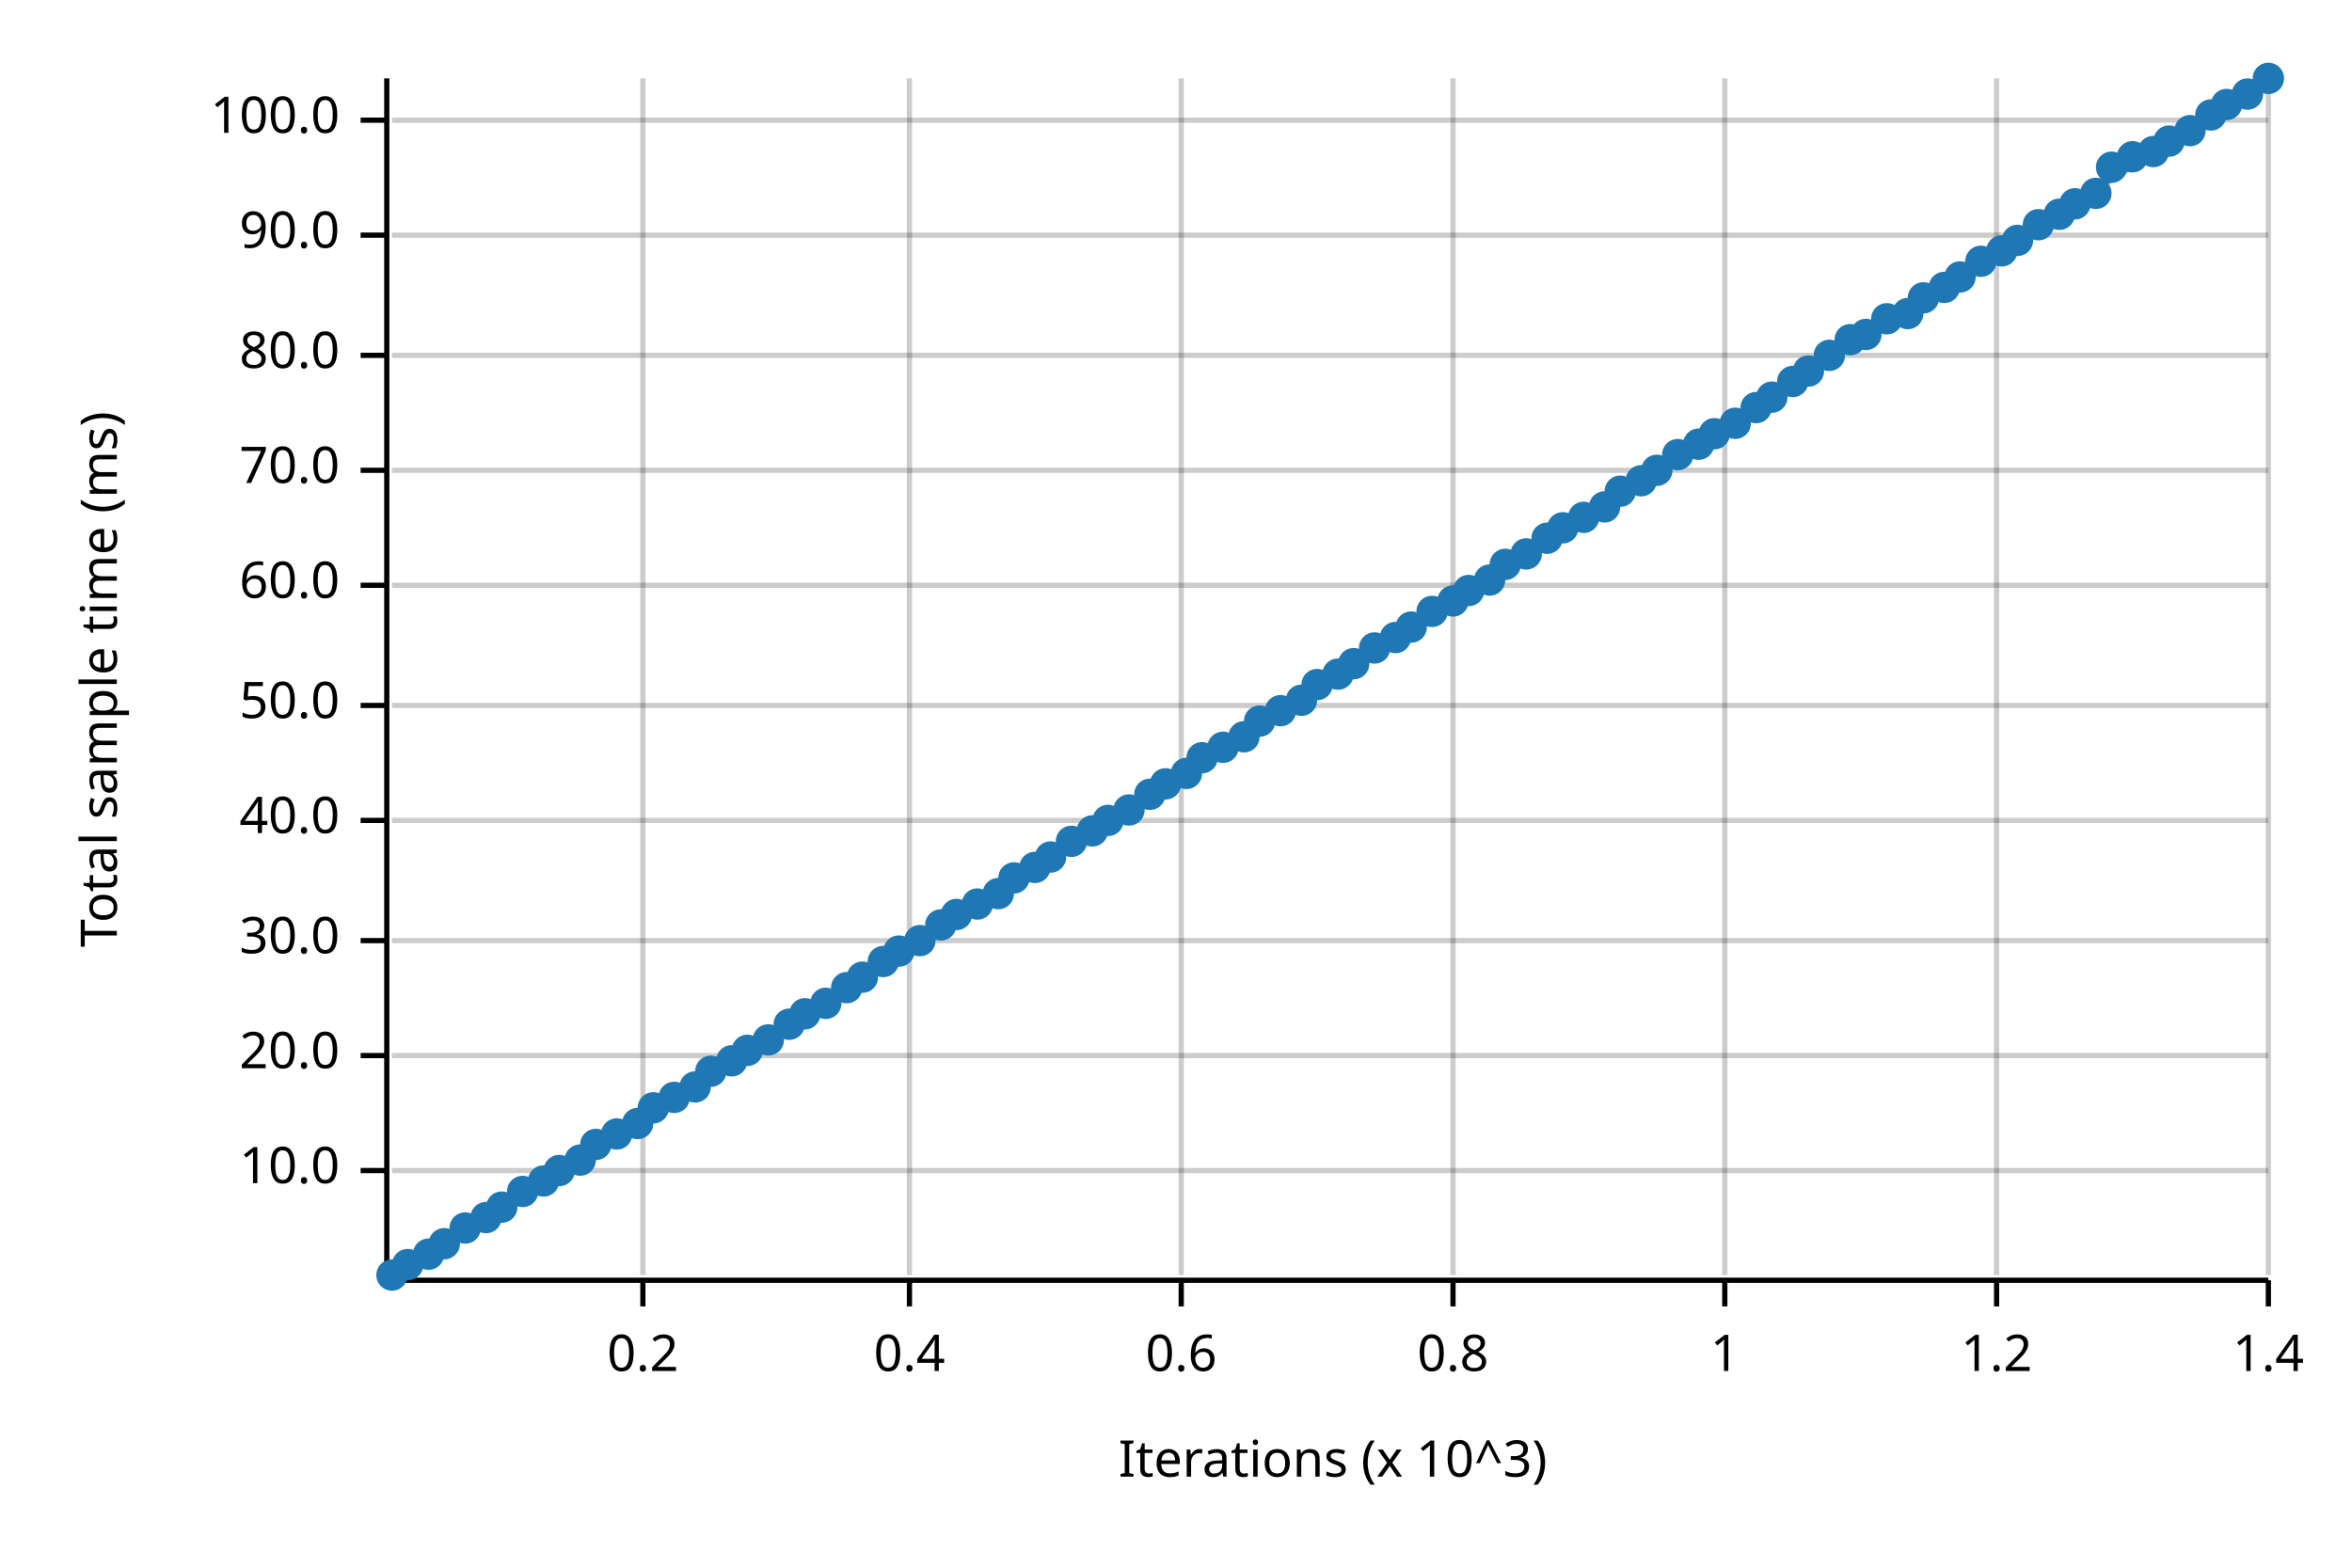
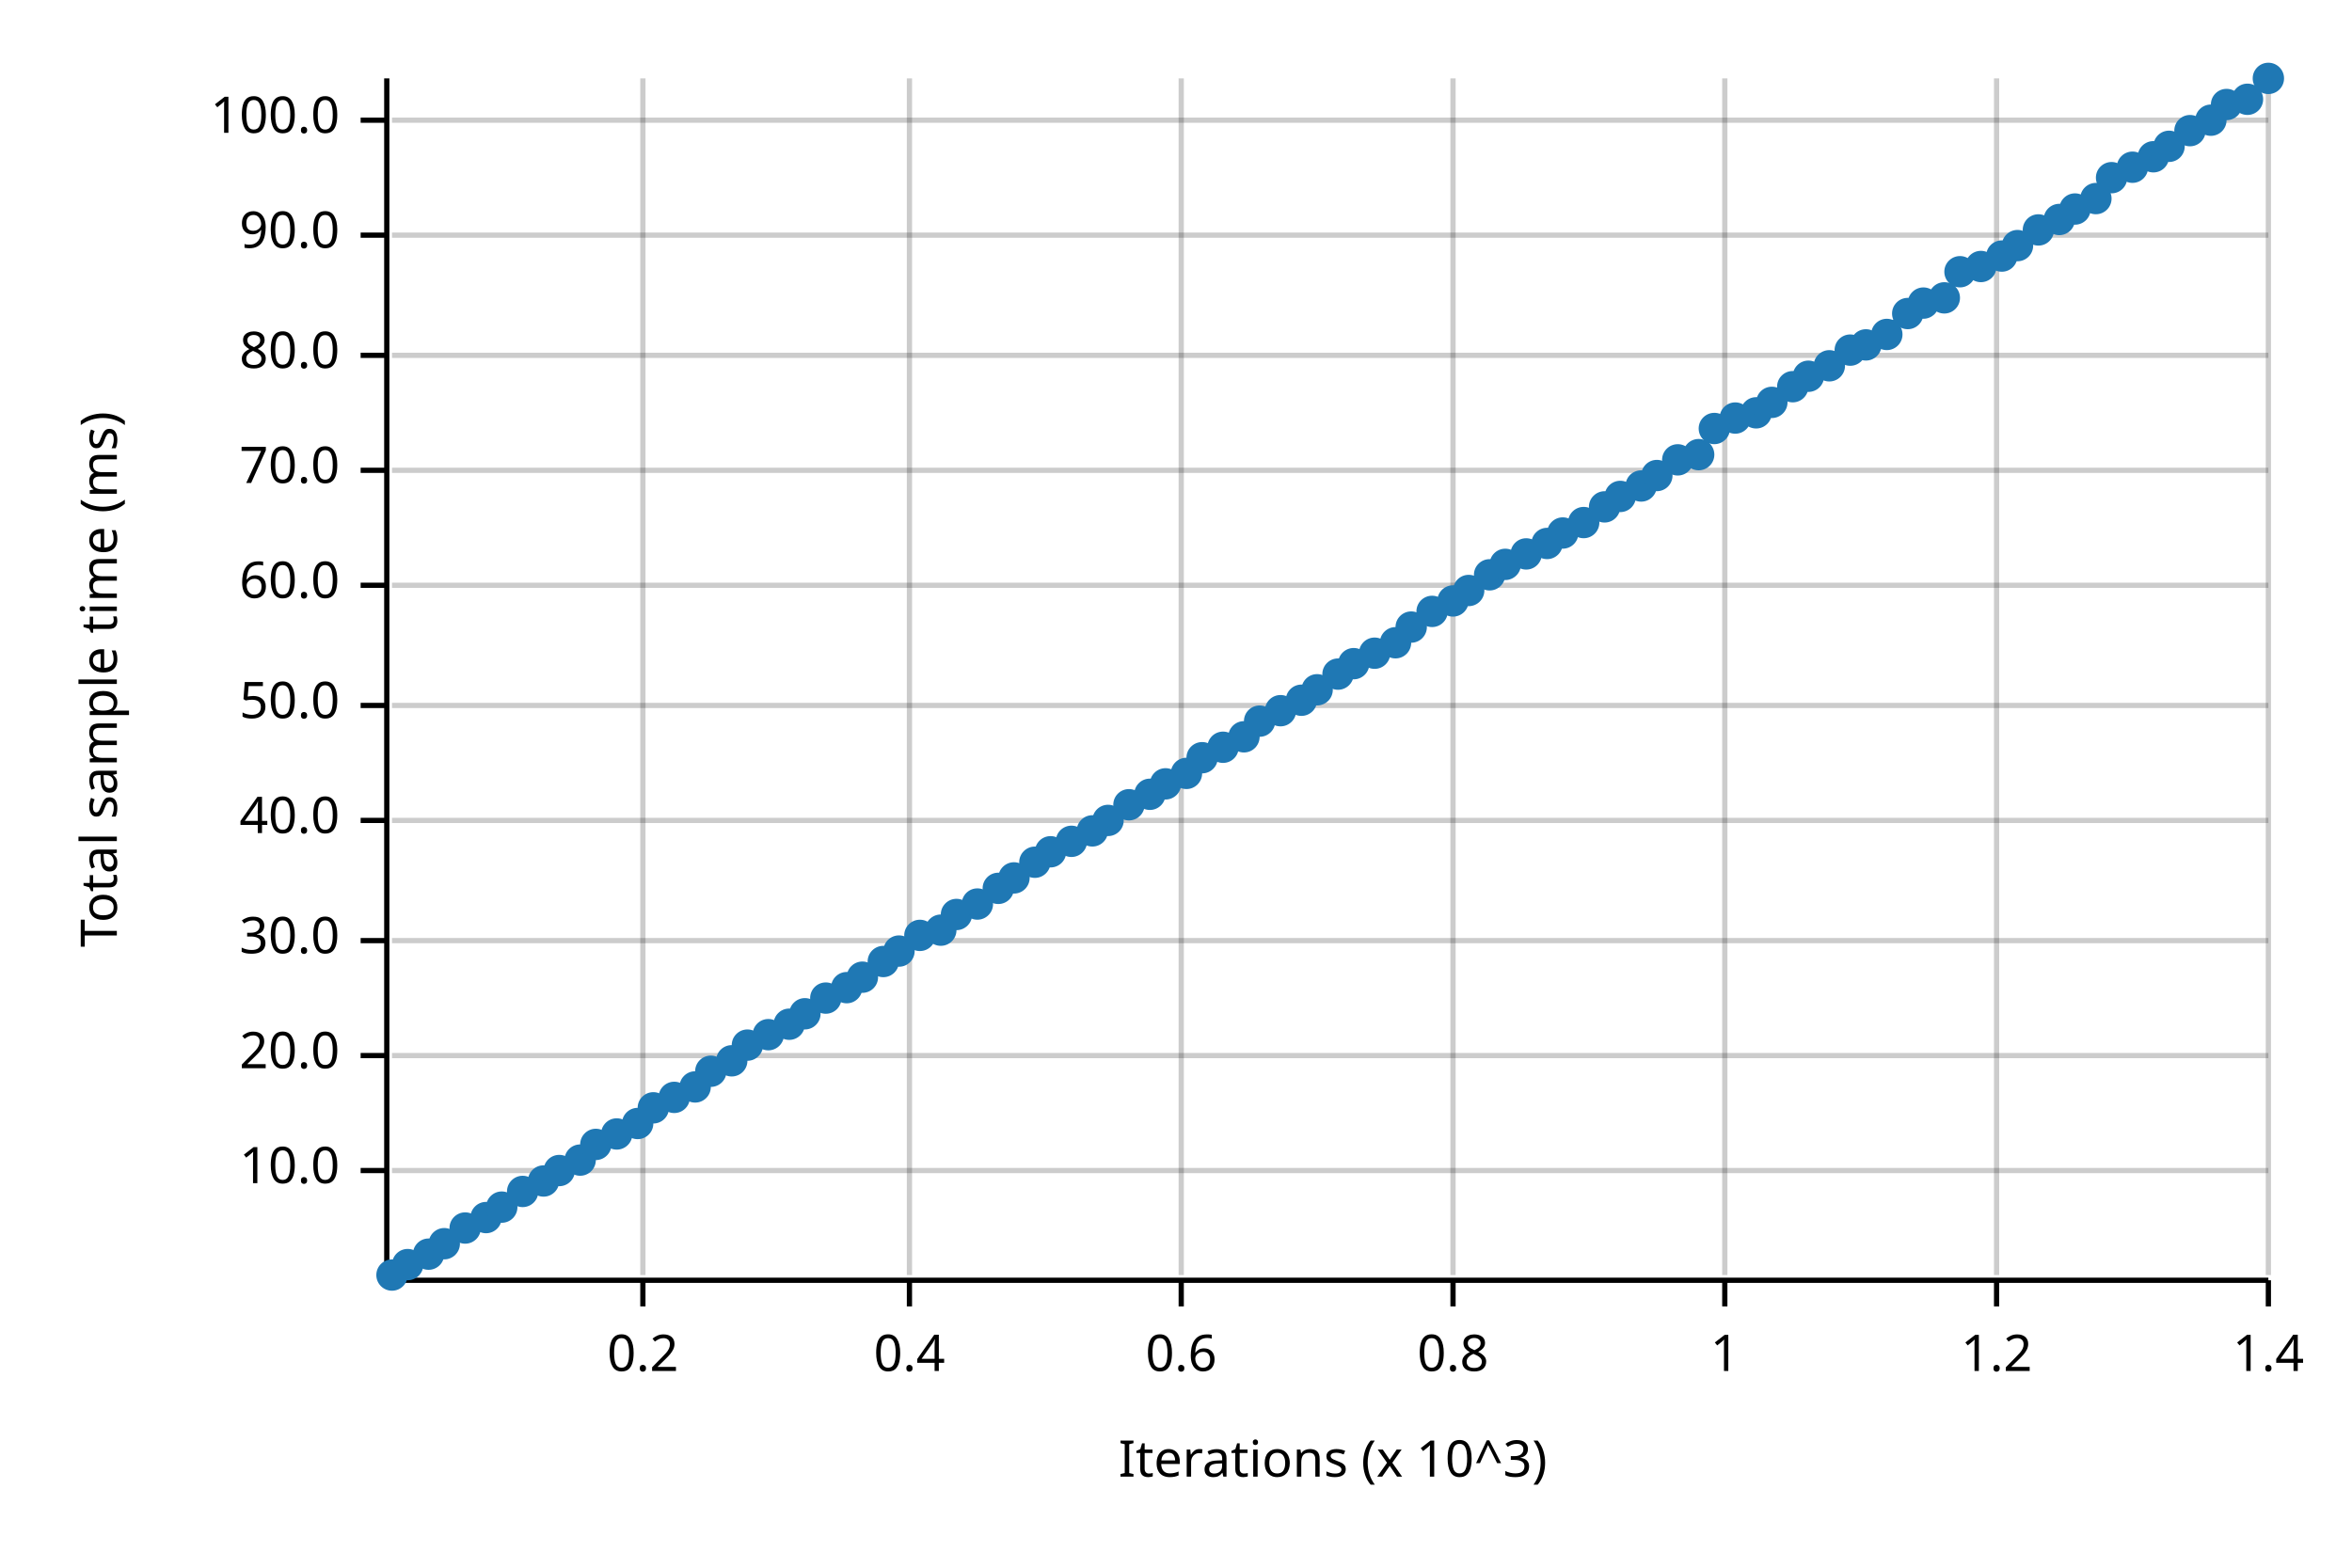
<svg xmlns="http://www.w3.org/2000/svg" width="450" height="300" viewBox="0 0 450 300">
  <text x="15" y="130" dy="0.76em" text-anchor="middle" font-family="sans-serif" font-size="9.677" opacity="1" fill="#000000" transform="rotate(270, 15, 130)">
Total sample time (ms)
</text>
  <text x="255" y="285" dy="-0.5ex" text-anchor="middle" font-family="sans-serif" font-size="9.677" opacity="1" fill="#000000">
Iterations (x 10^3)
</text>
  <line opacity="0.2" stroke="#000000" stroke-width="1" x1="123" y1="244" x2="123" y2="15" />
  <line opacity="0.2" stroke="#000000" stroke-width="1" x1="174" y1="244" x2="174" y2="15" />
  <line opacity="0.2" stroke="#000000" stroke-width="1" x1="226" y1="244" x2="226" y2="15" />
  <line opacity="0.2" stroke="#000000" stroke-width="1" x1="278" y1="244" x2="278" y2="15" />
  <line opacity="0.2" stroke="#000000" stroke-width="1" x1="330" y1="244" x2="330" y2="15" />
  <line opacity="0.2" stroke="#000000" stroke-width="1" x1="382" y1="244" x2="382" y2="15" />
  <line opacity="0.2" stroke="#000000" stroke-width="1" x1="434" y1="244" x2="434" y2="15" />
  <line opacity="0.2" stroke="#000000" stroke-width="1" x1="75" y1="224" x2="434" y2="224" />
  <line opacity="0.2" stroke="#000000" stroke-width="1" x1="75" y1="202" x2="434" y2="202" />
  <line opacity="0.2" stroke="#000000" stroke-width="1" x1="75" y1="180" x2="434" y2="180" />
  <line opacity="0.2" stroke="#000000" stroke-width="1" x1="75" y1="157" x2="434" y2="157" />
  <line opacity="0.2" stroke="#000000" stroke-width="1" x1="75" y1="135" x2="434" y2="135" />
  <line opacity="0.2" stroke="#000000" stroke-width="1" x1="75" y1="112" x2="434" y2="112" />
  <line opacity="0.2" stroke="#000000" stroke-width="1" x1="75" y1="90" x2="434" y2="90" />
  <line opacity="0.2" stroke="#000000" stroke-width="1" x1="75" y1="68" x2="434" y2="68" />
  <line opacity="0.2" stroke="#000000" stroke-width="1" x1="75" y1="45" x2="434" y2="45" />
  <line opacity="0.2" stroke="#000000" stroke-width="1" x1="75" y1="23" x2="434" y2="23" />
  <polyline fill="none" opacity="1" stroke="#000000" stroke-width="1" points="74,15 74,244 " />
  <text x="65" y="224" dy="0.5ex" text-anchor="end" font-family="sans-serif" font-size="9.677" opacity="1" fill="#000000">
10.0
</text>
  <polyline fill="none" opacity="1" stroke="#000000" stroke-width="1" points="69,224 74,224 " />
  <text x="65" y="202" dy="0.5ex" text-anchor="end" font-family="sans-serif" font-size="9.677" opacity="1" fill="#000000">
20.0
</text>
  <polyline fill="none" opacity="1" stroke="#000000" stroke-width="1" points="69,202 74,202 " />
  <text x="65" y="180" dy="0.5ex" text-anchor="end" font-family="sans-serif" font-size="9.677" opacity="1" fill="#000000">
30.0
</text>
  <polyline fill="none" opacity="1" stroke="#000000" stroke-width="1" points="69,180 74,180 " />
  <text x="65" y="157" dy="0.5ex" text-anchor="end" font-family="sans-serif" font-size="9.677" opacity="1" fill="#000000">
40.0
</text>
  <polyline fill="none" opacity="1" stroke="#000000" stroke-width="1" points="69,157 74,157 " />
  <text x="65" y="135" dy="0.5ex" text-anchor="end" font-family="sans-serif" font-size="9.677" opacity="1" fill="#000000">
50.0
</text>
  <polyline fill="none" opacity="1" stroke="#000000" stroke-width="1" points="69,135 74,135 " />
  <text x="65" y="112" dy="0.5ex" text-anchor="end" font-family="sans-serif" font-size="9.677" opacity="1" fill="#000000">
60.0
</text>
  <polyline fill="none" opacity="1" stroke="#000000" stroke-width="1" points="69,112 74,112 " />
  <text x="65" y="90" dy="0.5ex" text-anchor="end" font-family="sans-serif" font-size="9.677" opacity="1" fill="#000000">
70.0
</text>
  <polyline fill="none" opacity="1" stroke="#000000" stroke-width="1" points="69,90 74,90 " />
  <text x="65" y="68" dy="0.5ex" text-anchor="end" font-family="sans-serif" font-size="9.677" opacity="1" fill="#000000">
80.0
</text>
  <polyline fill="none" opacity="1" stroke="#000000" stroke-width="1" points="69,68 74,68 " />
  <text x="65" y="45" dy="0.5ex" text-anchor="end" font-family="sans-serif" font-size="9.677" opacity="1" fill="#000000">
90.0
</text>
  <polyline fill="none" opacity="1" stroke="#000000" stroke-width="1" points="69,45 74,45 " />
  <text x="65" y="23" dy="0.5ex" text-anchor="end" font-family="sans-serif" font-size="9.677" opacity="1" fill="#000000">
100.0
</text>
  <polyline fill="none" opacity="1" stroke="#000000" stroke-width="1" points="69,23 74,23 " />
  <polyline fill="none" opacity="1" stroke="#000000" stroke-width="1" points="75,245 434,245 " />
  <text x="123" y="255" dy="0.76em" text-anchor="middle" font-family="sans-serif" font-size="9.677" opacity="1" fill="#000000">
0.2
</text>
  <polyline fill="none" opacity="1" stroke="#000000" stroke-width="1" points="123,245 123,250 " />
  <text x="174" y="255" dy="0.76em" text-anchor="middle" font-family="sans-serif" font-size="9.677" opacity="1" fill="#000000">
0.4
</text>
  <polyline fill="none" opacity="1" stroke="#000000" stroke-width="1" points="174,245 174,250 " />
  <text x="226" y="255" dy="0.76em" text-anchor="middle" font-family="sans-serif" font-size="9.677" opacity="1" fill="#000000">
0.6
</text>
  <polyline fill="none" opacity="1" stroke="#000000" stroke-width="1" points="226,245 226,250 " />
  <text x="278" y="255" dy="0.76em" text-anchor="middle" font-family="sans-serif" font-size="9.677" opacity="1" fill="#000000">
0.8
</text>
  <polyline fill="none" opacity="1" stroke="#000000" stroke-width="1" points="278,245 278,250 " />
  <text x="330" y="255" dy="0.76em" text-anchor="middle" font-family="sans-serif" font-size="9.677" opacity="1" fill="#000000">
1
</text>
  <polyline fill="none" opacity="1" stroke="#000000" stroke-width="1" points="330,245 330,250 " />
  <text x="382" y="255" dy="0.76em" text-anchor="middle" font-family="sans-serif" font-size="9.677" opacity="1" fill="#000000">
1.2
</text>
  <polyline fill="none" opacity="1" stroke="#000000" stroke-width="1" points="382,245 382,250 " />
  <text x="434" y="255" dy="0.76em" text-anchor="middle" font-family="sans-serif" font-size="9.677" opacity="1" fill="#000000">
1.4
</text>
  <polyline fill="none" opacity="1" stroke="#000000" stroke-width="1" points="434,245 434,250 " />
  <circle cx="75" cy="244" r="3" opacity="1" fill="#1F78B4" stroke="none" stroke-width="1" />
  <circle cx="78" cy="242" r="3" opacity="1" fill="#1F78B4" stroke="none" stroke-width="1" />
  <circle cx="82" cy="240" r="3" opacity="1" fill="#1F78B4" stroke="none" stroke-width="1" />
  <circle cx="85" cy="238" r="3" opacity="1" fill="#1F78B4" stroke="none" stroke-width="1" />
  <circle cx="89" cy="235" r="3" opacity="1" fill="#1F78B4" stroke="none" stroke-width="1" />
  <circle cx="93" cy="233" r="3" opacity="1" fill="#1F78B4" stroke="none" stroke-width="1" />
  <circle cx="96" cy="231" r="3" opacity="1" fill="#1F78B4" stroke="none" stroke-width="1" />
  <circle cx="100" cy="228" r="3" opacity="1" fill="#1F78B4" stroke="none" stroke-width="1" />
  <circle cx="104" cy="226" r="3" opacity="1" fill="#1F78B4" stroke="none" stroke-width="1" />
  <circle cx="107" cy="224" r="3" opacity="1" fill="#1F78B4" stroke="none" stroke-width="1" />
  <circle cx="111" cy="222" r="3" opacity="1" fill="#1F78B4" stroke="none" stroke-width="1" />
  <circle cx="114" cy="219" r="3" opacity="1" fill="#1F78B4" stroke="none" stroke-width="1" />
  <circle cx="118" cy="217" r="3" opacity="1" fill="#1F78B4" stroke="none" stroke-width="1" />
  <circle cx="122" cy="215" r="3" opacity="1" fill="#1F78B4" stroke="none" stroke-width="1" />
  <circle cx="125" cy="212" r="3" opacity="1" fill="#1F78B4" stroke="none" stroke-width="1" />
  <circle cx="129" cy="210" r="3" opacity="1" fill="#1F78B4" stroke="none" stroke-width="1" />
  <circle cx="133" cy="208" r="3" opacity="1" fill="#1F78B4" stroke="none" stroke-width="1" />
  <circle cx="136" cy="205" r="3" opacity="1" fill="#1F78B4" stroke="none" stroke-width="1" />
  <circle cx="140" cy="203" r="3" opacity="1" fill="#1F78B4" stroke="none" stroke-width="1" />
-   <circle cx="143" cy="201" r="3" opacity="1" fill="#1F78B4" stroke="none" stroke-width="1" />
-   <circle cx="147" cy="199" r="3" opacity="1" fill="#1F78B4" stroke="none" stroke-width="1" />
+   <circle cx="143" cy="200" r="3" opacity="1" fill="#1F78B4" stroke="none" stroke-width="1" />
+   <circle cx="147" cy="198" r="3" opacity="1" fill="#1F78B4" stroke="none" stroke-width="1" />
  <circle cx="151" cy="196" r="3" opacity="1" fill="#1F78B4" stroke="none" stroke-width="1" />
  <circle cx="154" cy="194" r="3" opacity="1" fill="#1F78B4" stroke="none" stroke-width="1" />
-   <circle cx="158" cy="192" r="3" opacity="1" fill="#1F78B4" stroke="none" stroke-width="1" />
+   <circle cx="158" cy="191" r="3" opacity="1" fill="#1F78B4" stroke="none" stroke-width="1" />
  <circle cx="162" cy="189" r="3" opacity="1" fill="#1F78B4" stroke="none" stroke-width="1" />
  <circle cx="165" cy="187" r="3" opacity="1" fill="#1F78B4" stroke="none" stroke-width="1" />
  <circle cx="169" cy="184" r="3" opacity="1" fill="#1F78B4" stroke="none" stroke-width="1" />
  <circle cx="172" cy="182" r="3" opacity="1" fill="#1F78B4" stroke="none" stroke-width="1" />
-   <circle cx="176" cy="180" r="3" opacity="1" fill="#1F78B4" stroke="none" stroke-width="1" />
-   <circle cx="180" cy="177" r="3" opacity="1" fill="#1F78B4" stroke="none" stroke-width="1" />
+   <circle cx="176" cy="179" r="3" opacity="1" fill="#1F78B4" stroke="none" stroke-width="1" />
+   <circle cx="180" cy="178" r="3" opacity="1" fill="#1F78B4" stroke="none" stroke-width="1" />
  <circle cx="183" cy="175" r="3" opacity="1" fill="#1F78B4" stroke="none" stroke-width="1" />
  <circle cx="187" cy="173" r="3" opacity="1" fill="#1F78B4" stroke="none" stroke-width="1" />
-   <circle cx="191" cy="171" r="3" opacity="1" fill="#1F78B4" stroke="none" stroke-width="1" />
+   <circle cx="191" cy="170" r="3" opacity="1" fill="#1F78B4" stroke="none" stroke-width="1" />
  <circle cx="194" cy="168" r="3" opacity="1" fill="#1F78B4" stroke="none" stroke-width="1" />
-   <circle cx="198" cy="166" r="3" opacity="1" fill="#1F78B4" stroke="none" stroke-width="1" />
-   <circle cx="201" cy="164" r="3" opacity="1" fill="#1F78B4" stroke="none" stroke-width="1" />
+   <circle cx="198" cy="165" r="3" opacity="1" fill="#1F78B4" stroke="none" stroke-width="1" />
+   <circle cx="201" cy="163" r="3" opacity="1" fill="#1F78B4" stroke="none" stroke-width="1" />
  <circle cx="205" cy="161" r="3" opacity="1" fill="#1F78B4" stroke="none" stroke-width="1" />
  <circle cx="209" cy="159" r="3" opacity="1" fill="#1F78B4" stroke="none" stroke-width="1" />
  <circle cx="212" cy="157" r="3" opacity="1" fill="#1F78B4" stroke="none" stroke-width="1" />
-   <circle cx="216" cy="155" r="3" opacity="1" fill="#1F78B4" stroke="none" stroke-width="1" />
+   <circle cx="216" cy="154" r="3" opacity="1" fill="#1F78B4" stroke="none" stroke-width="1" />
  <circle cx="220" cy="152" r="3" opacity="1" fill="#1F78B4" stroke="none" stroke-width="1" />
  <circle cx="223" cy="150" r="3" opacity="1" fill="#1F78B4" stroke="none" stroke-width="1" />
  <circle cx="227" cy="148" r="3" opacity="1" fill="#1F78B4" stroke="none" stroke-width="1" />
  <circle cx="230" cy="145" r="3" opacity="1" fill="#1F78B4" stroke="none" stroke-width="1" />
  <circle cx="234" cy="143" r="3" opacity="1" fill="#1F78B4" stroke="none" stroke-width="1" />
  <circle cx="238" cy="141" r="3" opacity="1" fill="#1F78B4" stroke="none" stroke-width="1" />
  <circle cx="241" cy="138" r="3" opacity="1" fill="#1F78B4" stroke="none" stroke-width="1" />
  <circle cx="245" cy="136" r="3" opacity="1" fill="#1F78B4" stroke="none" stroke-width="1" />
  <circle cx="249" cy="134" r="3" opacity="1" fill="#1F78B4" stroke="none" stroke-width="1" />
-   <circle cx="252" cy="131" r="3" opacity="1" fill="#1F78B4" stroke="none" stroke-width="1" />
+   <circle cx="252" cy="132" r="3" opacity="1" fill="#1F78B4" stroke="none" stroke-width="1" />
  <circle cx="256" cy="129" r="3" opacity="1" fill="#1F78B4" stroke="none" stroke-width="1" />
  <circle cx="259" cy="127" r="3" opacity="1" fill="#1F78B4" stroke="none" stroke-width="1" />
-   <circle cx="263" cy="124" r="3" opacity="1" fill="#1F78B4" stroke="none" stroke-width="1" />
-   <circle cx="267" cy="122" r="3" opacity="1" fill="#1F78B4" stroke="none" stroke-width="1" />
+   <circle cx="263" cy="125" r="3" opacity="1" fill="#1F78B4" stroke="none" stroke-width="1" />
+   <circle cx="267" cy="123" r="3" opacity="1" fill="#1F78B4" stroke="none" stroke-width="1" />
  <circle cx="270" cy="120" r="3" opacity="1" fill="#1F78B4" stroke="none" stroke-width="1" />
  <circle cx="274" cy="117" r="3" opacity="1" fill="#1F78B4" stroke="none" stroke-width="1" />
  <circle cx="278" cy="115" r="3" opacity="1" fill="#1F78B4" stroke="none" stroke-width="1" />
  <circle cx="281" cy="113" r="3" opacity="1" fill="#1F78B4" stroke="none" stroke-width="1" />
-   <circle cx="285" cy="111" r="3" opacity="1" fill="#1F78B4" stroke="none" stroke-width="1" />
+   <circle cx="285" cy="110" r="3" opacity="1" fill="#1F78B4" stroke="none" stroke-width="1" />
  <circle cx="288" cy="108" r="3" opacity="1" fill="#1F78B4" stroke="none" stroke-width="1" />
  <circle cx="292" cy="106" r="3" opacity="1" fill="#1F78B4" stroke="none" stroke-width="1" />
-   <circle cx="296" cy="103" r="3" opacity="1" fill="#1F78B4" stroke="none" stroke-width="1" />
-   <circle cx="299" cy="101" r="3" opacity="1" fill="#1F78B4" stroke="none" stroke-width="1" />
-   <circle cx="303" cy="99" r="3" opacity="1" fill="#1F78B4" stroke="none" stroke-width="1" />
+   <circle cx="296" cy="104" r="3" opacity="1" fill="#1F78B4" stroke="none" stroke-width="1" />
+   <circle cx="299" cy="102" r="3" opacity="1" fill="#1F78B4" stroke="none" stroke-width="1" />
+   <circle cx="303" cy="100" r="3" opacity="1" fill="#1F78B4" stroke="none" stroke-width="1" />
  <circle cx="307" cy="97" r="3" opacity="1" fill="#1F78B4" stroke="none" stroke-width="1" />
-   <circle cx="310" cy="94" r="3" opacity="1" fill="#1F78B4" stroke="none" stroke-width="1" />
-   <circle cx="314" cy="92" r="3" opacity="1" fill="#1F78B4" stroke="none" stroke-width="1" />
-   <circle cx="317" cy="90" r="3" opacity="1" fill="#1F78B4" stroke="none" stroke-width="1" />
-   <circle cx="321" cy="87" r="3" opacity="1" fill="#1F78B4" stroke="none" stroke-width="1" />
-   <circle cx="325" cy="85" r="3" opacity="1" fill="#1F78B4" stroke="none" stroke-width="1" />
-   <circle cx="328" cy="83" r="3" opacity="1" fill="#1F78B4" stroke="none" stroke-width="1" />
-   <circle cx="332" cy="81" r="3" opacity="1" fill="#1F78B4" stroke="none" stroke-width="1" />
-   <circle cx="336" cy="78" r="3" opacity="1" fill="#1F78B4" stroke="none" stroke-width="1" />
-   <circle cx="339" cy="76" r="3" opacity="1" fill="#1F78B4" stroke="none" stroke-width="1" />
-   <circle cx="343" cy="73" r="3" opacity="1" fill="#1F78B4" stroke="none" stroke-width="1" />
-   <circle cx="346" cy="71" r="3" opacity="1" fill="#1F78B4" stroke="none" stroke-width="1" />
-   <circle cx="350" cy="68" r="3" opacity="1" fill="#1F78B4" stroke="none" stroke-width="1" />
-   <circle cx="354" cy="65" r="3" opacity="1" fill="#1F78B4" stroke="none" stroke-width="1" />
-   <circle cx="357" cy="64" r="3" opacity="1" fill="#1F78B4" stroke="none" stroke-width="1" />
-   <circle cx="361" cy="61" r="3" opacity="1" fill="#1F78B4" stroke="none" stroke-width="1" />
+   <circle cx="310" cy="95" r="3" opacity="1" fill="#1F78B4" stroke="none" stroke-width="1" />
+   <circle cx="314" cy="93" r="3" opacity="1" fill="#1F78B4" stroke="none" stroke-width="1" />
+   <circle cx="317" cy="91" r="3" opacity="1" fill="#1F78B4" stroke="none" stroke-width="1" />
+   <circle cx="321" cy="88" r="3" opacity="1" fill="#1F78B4" stroke="none" stroke-width="1" />
+   <circle cx="325" cy="87" r="3" opacity="1" fill="#1F78B4" stroke="none" stroke-width="1" />
+   <circle cx="328" cy="82" r="3" opacity="1" fill="#1F78B4" stroke="none" stroke-width="1" />
+   <circle cx="332" cy="80" r="3" opacity="1" fill="#1F78B4" stroke="none" stroke-width="1" />
+   <circle cx="336" cy="79" r="3" opacity="1" fill="#1F78B4" stroke="none" stroke-width="1" />
+   <circle cx="339" cy="77" r="3" opacity="1" fill="#1F78B4" stroke="none" stroke-width="1" />
+   <circle cx="343" cy="74" r="3" opacity="1" fill="#1F78B4" stroke="none" stroke-width="1" />
+   <circle cx="346" cy="72" r="3" opacity="1" fill="#1F78B4" stroke="none" stroke-width="1" />
+   <circle cx="350" cy="70" r="3" opacity="1" fill="#1F78B4" stroke="none" stroke-width="1" />
+   <circle cx="354" cy="67" r="3" opacity="1" fill="#1F78B4" stroke="none" stroke-width="1" />
+   <circle cx="357" cy="66" r="3" opacity="1" fill="#1F78B4" stroke="none" stroke-width="1" />
+   <circle cx="361" cy="64" r="3" opacity="1" fill="#1F78B4" stroke="none" stroke-width="1" />
  <circle cx="365" cy="60" r="3" opacity="1" fill="#1F78B4" stroke="none" stroke-width="1" />
-   <circle cx="368" cy="57" r="3" opacity="1" fill="#1F78B4" stroke="none" stroke-width="1" />
-   <circle cx="372" cy="55" r="3" opacity="1" fill="#1F78B4" stroke="none" stroke-width="1" />
-   <circle cx="375" cy="53" r="3" opacity="1" fill="#1F78B4" stroke="none" stroke-width="1" />
-   <circle cx="379" cy="50" r="3" opacity="1" fill="#1F78B4" stroke="none" stroke-width="1" />
-   <circle cx="383" cy="48" r="3" opacity="1" fill="#1F78B4" stroke="none" stroke-width="1" />
-   <circle cx="386" cy="46" r="3" opacity="1" fill="#1F78B4" stroke="none" stroke-width="1" />
-   <circle cx="390" cy="43" r="3" opacity="1" fill="#1F78B4" stroke="none" stroke-width="1" />
-   <circle cx="394" cy="41" r="3" opacity="1" fill="#1F78B4" stroke="none" stroke-width="1" />
-   <circle cx="397" cy="39" r="3" opacity="1" fill="#1F78B4" stroke="none" stroke-width="1" />
-   <circle cx="401" cy="37" r="3" opacity="1" fill="#1F78B4" stroke="none" stroke-width="1" />
-   <circle cx="404" cy="32" r="3" opacity="1" fill="#1F78B4" stroke="none" stroke-width="1" />
-   <circle cx="408" cy="30" r="3" opacity="1" fill="#1F78B4" stroke="none" stroke-width="1" />
-   <circle cx="412" cy="29" r="3" opacity="1" fill="#1F78B4" stroke="none" stroke-width="1" />
-   <circle cx="415" cy="27" r="3" opacity="1" fill="#1F78B4" stroke="none" stroke-width="1" />
+   <circle cx="368" cy="58" r="3" opacity="1" fill="#1F78B4" stroke="none" stroke-width="1" />
+   <circle cx="372" cy="57" r="3" opacity="1" fill="#1F78B4" stroke="none" stroke-width="1" />
+   <circle cx="375" cy="52" r="3" opacity="1" fill="#1F78B4" stroke="none" stroke-width="1" />
+   <circle cx="379" cy="51" r="3" opacity="1" fill="#1F78B4" stroke="none" stroke-width="1" />
+   <circle cx="383" cy="49" r="3" opacity="1" fill="#1F78B4" stroke="none" stroke-width="1" />
+   <circle cx="386" cy="47" r="3" opacity="1" fill="#1F78B4" stroke="none" stroke-width="1" />
+   <circle cx="390" cy="44" r="3" opacity="1" fill="#1F78B4" stroke="none" stroke-width="1" />
+   <circle cx="394" cy="42" r="3" opacity="1" fill="#1F78B4" stroke="none" stroke-width="1" />
+   <circle cx="397" cy="40" r="3" opacity="1" fill="#1F78B4" stroke="none" stroke-width="1" />
+   <circle cx="401" cy="38" r="3" opacity="1" fill="#1F78B4" stroke="none" stroke-width="1" />
+   <circle cx="404" cy="34" r="3" opacity="1" fill="#1F78B4" stroke="none" stroke-width="1" />
+   <circle cx="408" cy="32" r="3" opacity="1" fill="#1F78B4" stroke="none" stroke-width="1" />
+   <circle cx="412" cy="30" r="3" opacity="1" fill="#1F78B4" stroke="none" stroke-width="1" />
+   <circle cx="415" cy="28" r="3" opacity="1" fill="#1F78B4" stroke="none" stroke-width="1" />
  <circle cx="419" cy="25" r="3" opacity="1" fill="#1F78B4" stroke="none" stroke-width="1" />
-   <circle cx="423" cy="22" r="3" opacity="1" fill="#1F78B4" stroke="none" stroke-width="1" />
+   <circle cx="423" cy="23" r="3" opacity="1" fill="#1F78B4" stroke="none" stroke-width="1" />
  <circle cx="426" cy="20" r="3" opacity="1" fill="#1F78B4" stroke="none" stroke-width="1" />
-   <circle cx="430" cy="18" r="3" opacity="1" fill="#1F78B4" stroke="none" stroke-width="1" />
+   <circle cx="430" cy="19" r="3" opacity="1" fill="#1F78B4" stroke="none" stroke-width="1" />
  <circle cx="434" cy="15" r="3" opacity="1" fill="#1F78B4" stroke="none" stroke-width="1" />
-   <polyline fill="none" opacity="1" stroke="#1F78B4" stroke-width="1" points="75,245 434,15 " />
-   <polygon opacity="0.25" fill="#1F78B4" points="75,245 434,16 434,15 " />
+   <polyline fill="none" opacity="1" stroke="#1F78B4" stroke-width="1" points="75,245 434,16 " />
+   <polygon opacity="0.25" fill="#1F78B4" points="75,245 434,16 434,16 " />
</svg>
